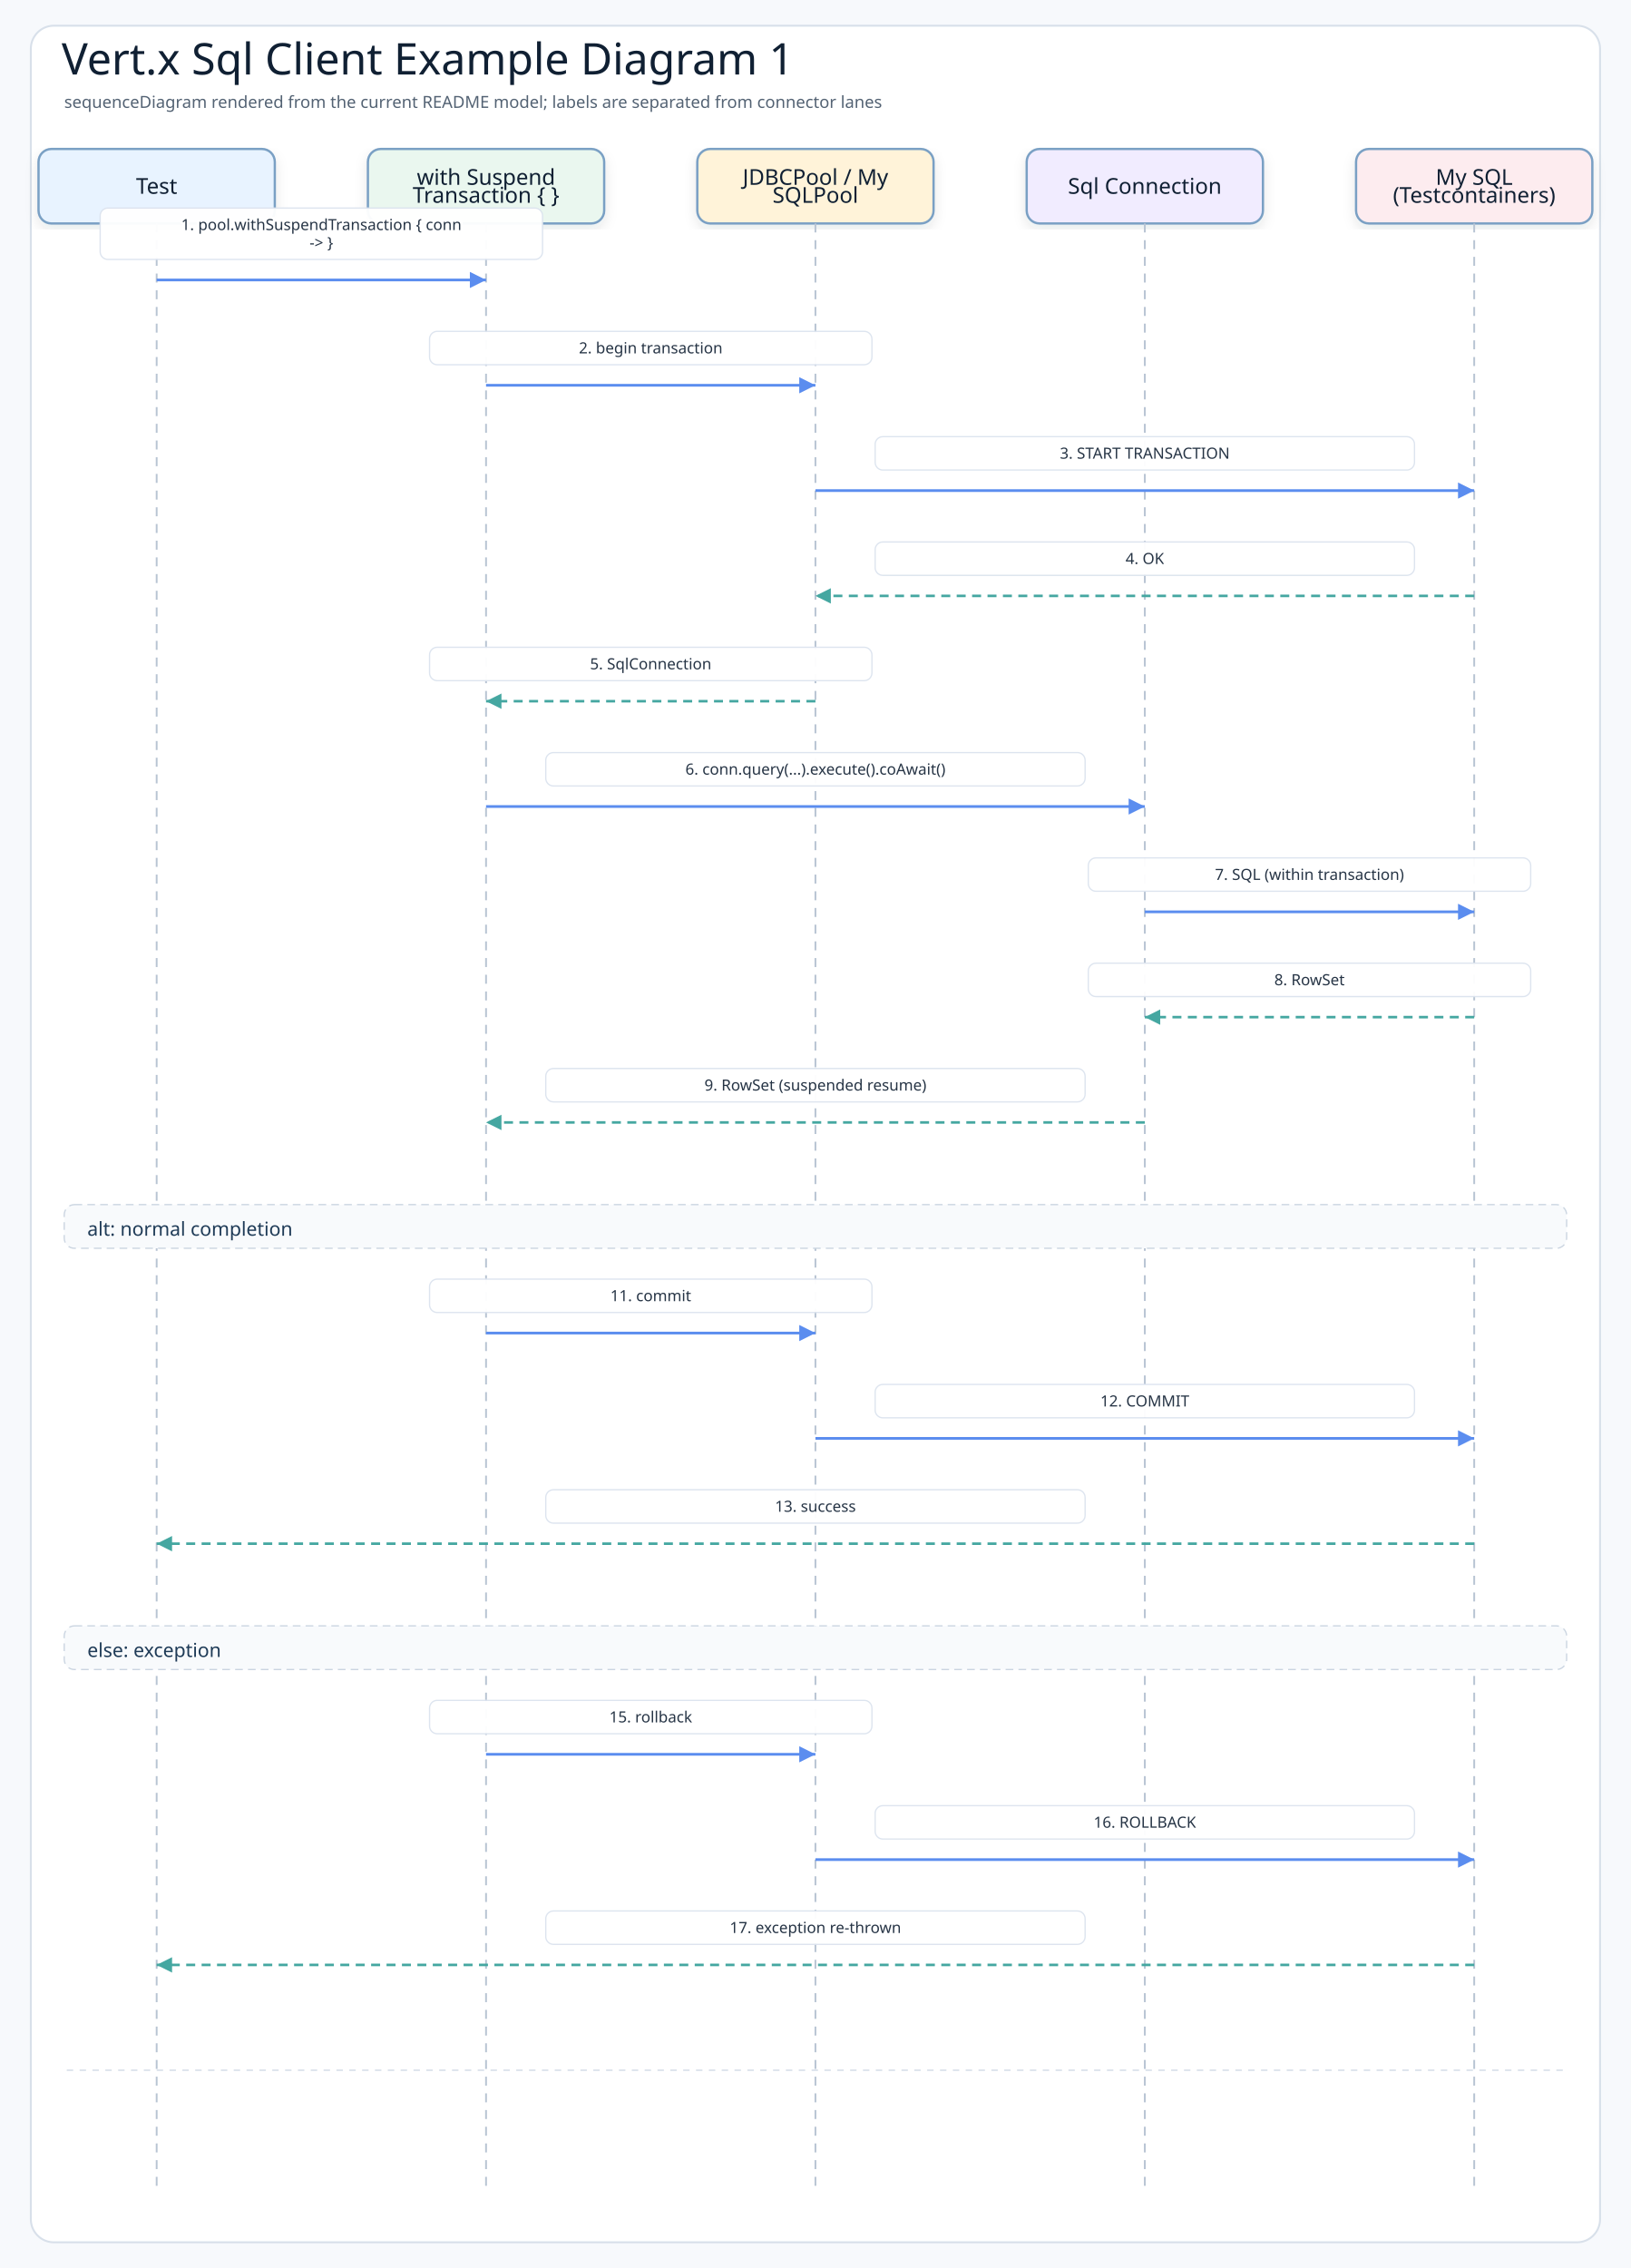
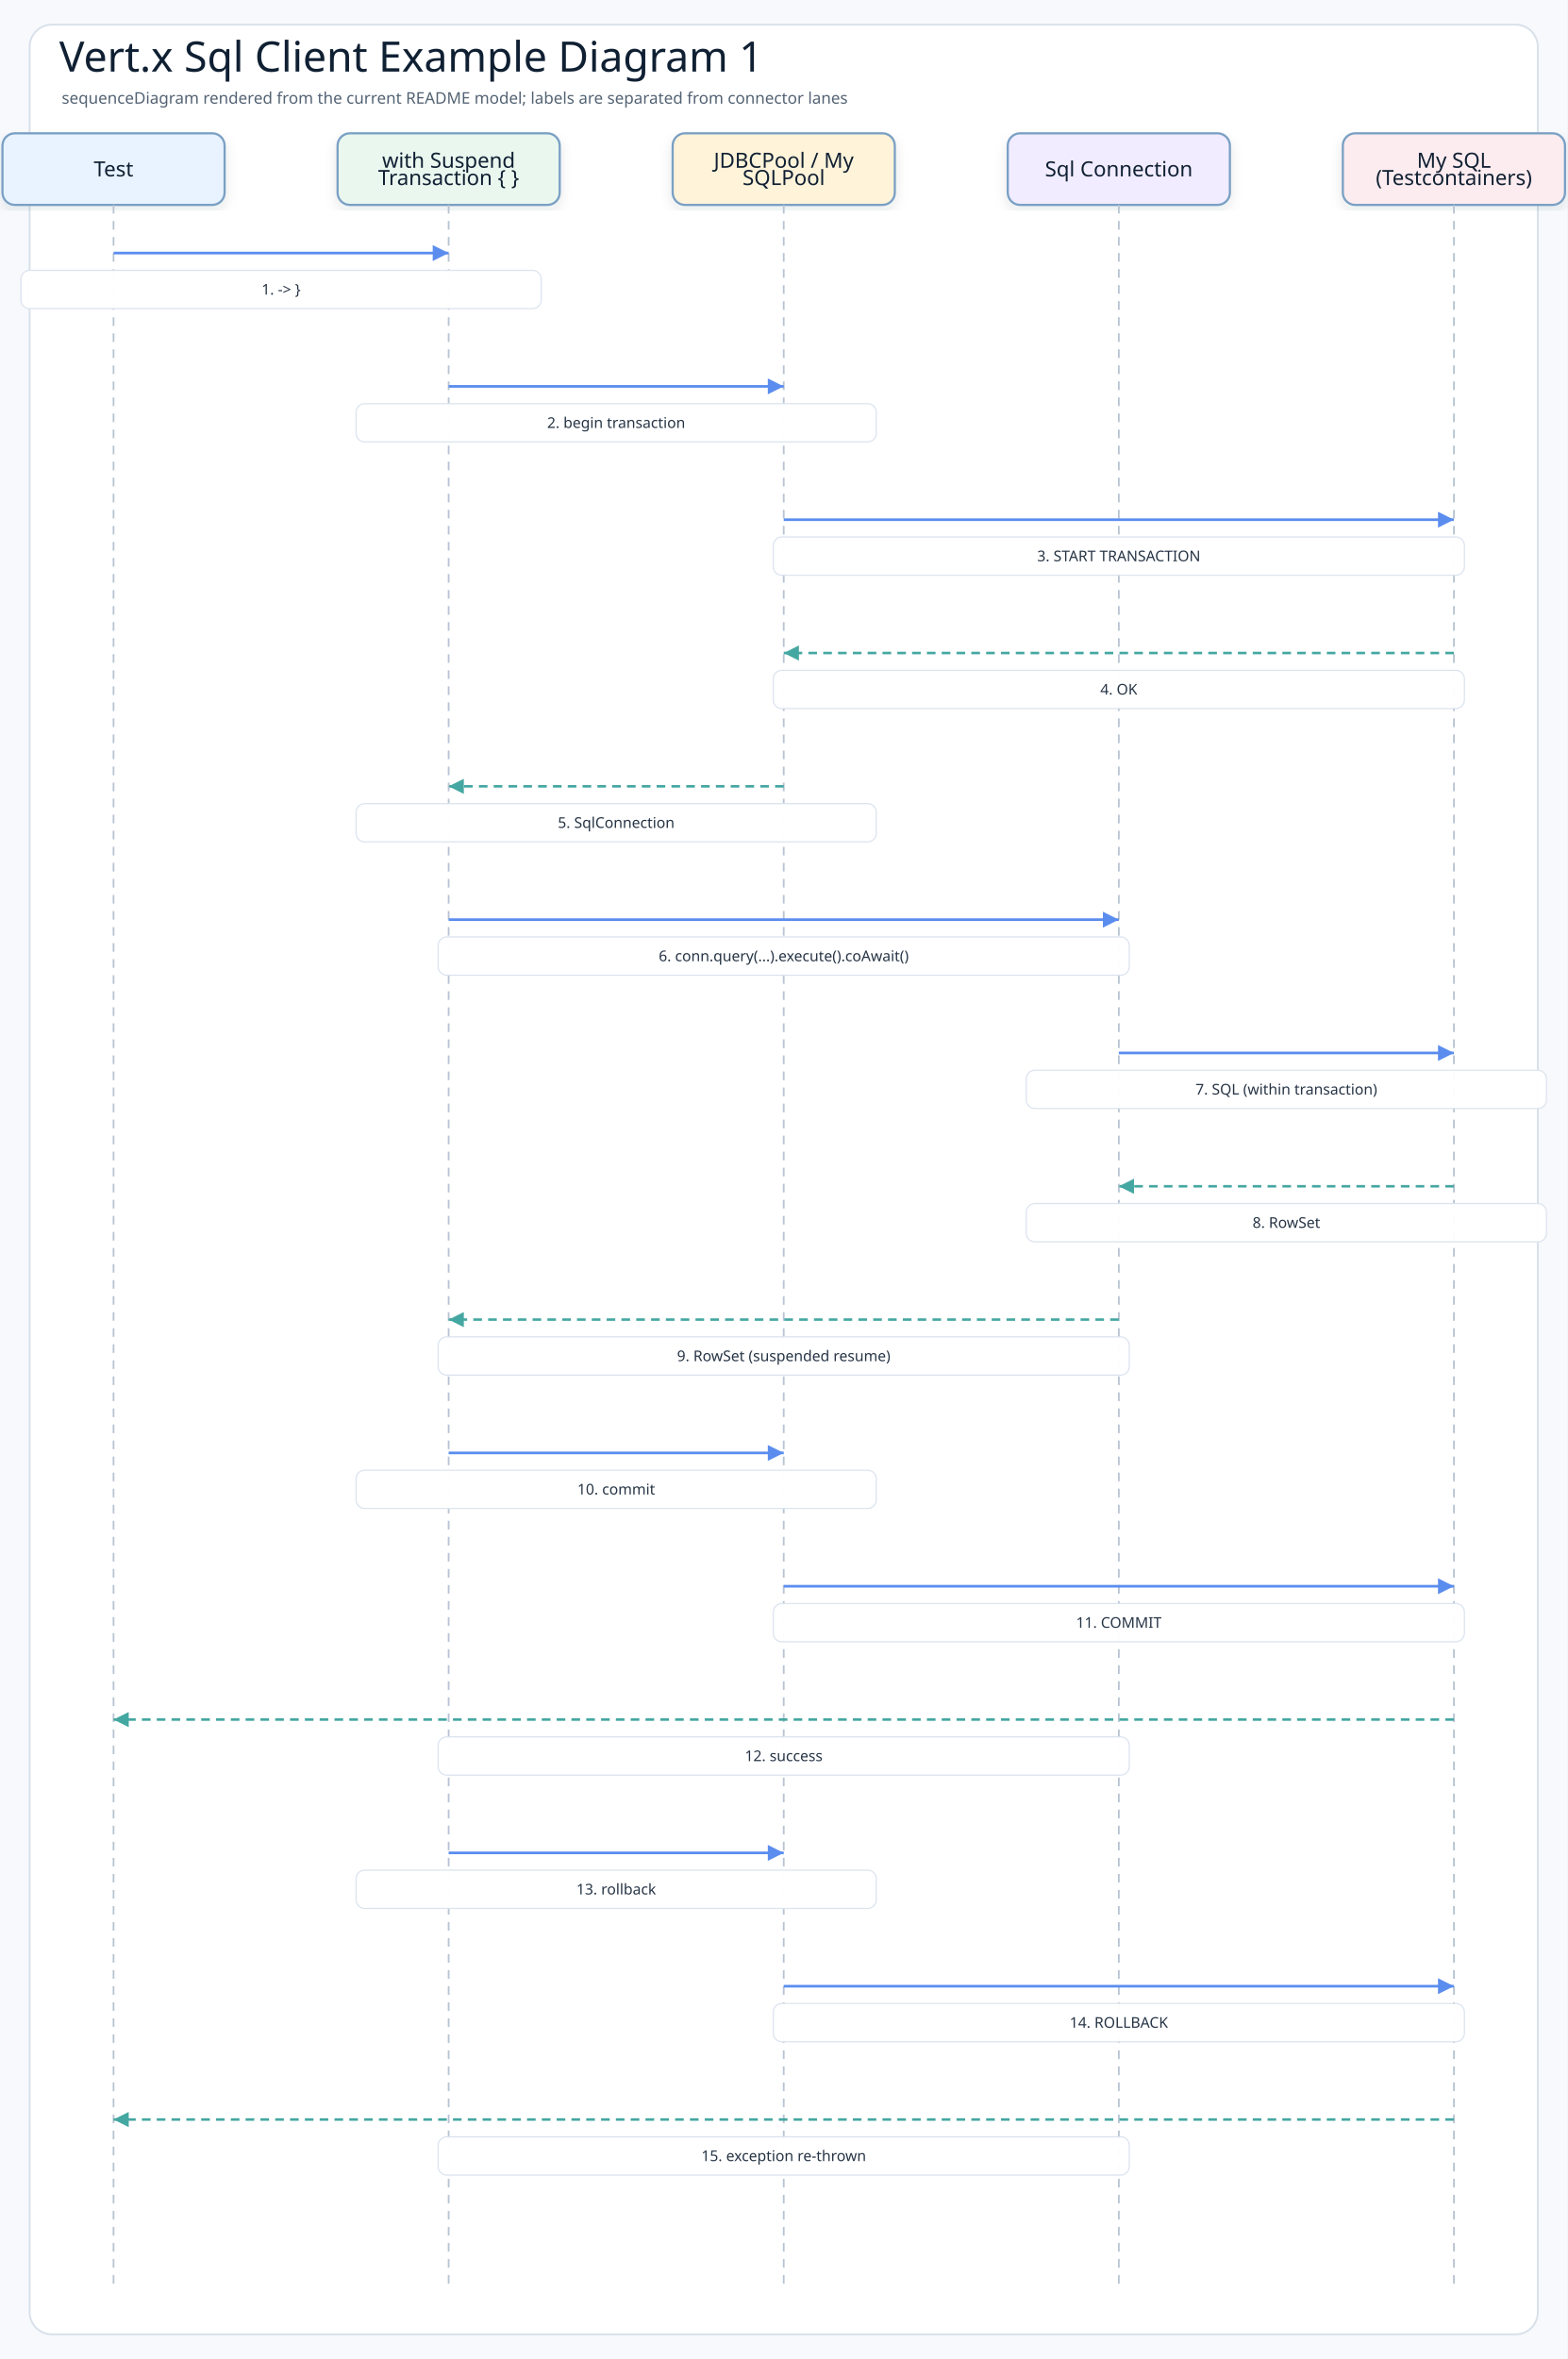
- <svg xmlns="http://www.w3.org/2000/svg" width="1270" height="1766" viewBox="0 0 1270 1766" role="img" aria-label="Vert.x Sql Client Example Diagram 1">
+ <svg xmlns="http://www.w3.org/2000/svg" width="1270" height="1911" viewBox="0 0 1270 1911" role="img" aria-label="Vert.x Sql Client Example Diagram 1">
  <defs>
    <filter id="shadow" x="-8%" y="-8%" width="116%" height="116%">
      <feDropShadow dx="0" dy="4" stdDeviation="5" flood-color="#1f2937" flood-opacity="0.10" />
    </filter>
    <marker id="arrowBlue" markerWidth="8" markerHeight="8" refX="7" refY="4" orient="auto" markerUnits="strokeWidth">
      <path d="M1 1 L7 4 L1 7 Z" fill="#5b8def" />
    </marker>
    <marker id="arrowTeal" markerWidth="8" markerHeight="8" refX="7" refY="4" orient="auto" markerUnits="strokeWidth">
      <path d="M1 1 L7 4 L1 7 Z" fill="#45a7a1" />
    </marker>
    <style>
    .canvas{fill:#f7f9fc}
    .frame{fill:#ffffff;stroke:#d8e0ea;stroke-width:1.5}
    .title{font-family:"Architects Daughter";font-size:34px;fill:#102033}
    .subtitle{font-family:"Comic Mono";font-size:13px;fill:#536273}
    .actor{font-family:"Architects Daughter";font-size:17px;fill:#102033}
+     .message{font-family:"Comic Mono";font-size:12px;fill:#263445;paint-order:stroke;stroke:#ffffff;stroke-width:4px;stroke-linejoin:round}
    .detail{font-family:"Comic Mono";font-size:11px;fill:#536273}
-     .message{font-family:"Comic Mono";font-size:12px;fill:#263445;paint-order:stroke;stroke:#ffffff;stroke-width:4px;stroke-linejoin:round}
-     .branch{font-family:"Architects Daughter";font-size:15px;fill:#1f3b57}
    .lifeline{stroke:#b8c4d3;stroke-width:1.4;stroke-dasharray:7 6}
-     .call{stroke:#5b8def;stroke-width:2.1;fill:none;marker-end:url(#arrowBlue)}
-     .return{stroke:#45a7a1;stroke-width:2;stroke-dasharray:7 5;fill:none;marker-end:url(#arrowTeal)}
+     .call{stroke:#5b8def;stroke-width:2.15;fill:none;marker-end:url(#arrowBlue)}
+     .return{stroke:#45a7a1;stroke-width:2.05;stroke-dasharray:7 5;fill:none;marker-end:url(#arrowTeal)}
    .box{stroke-width:1.8;filter:url(#shadow)}
  </style>
  </defs>
-   <rect class="canvas" width="1270" height="1766" />
-   <rect class="frame" x="24" y="20" width="1222" height="1726" rx="18" />
+   <rect class="canvas" width="1270" height="1911" />
+   <rect class="frame" x="24" y="20" width="1222" height="1871" rx="18" />
  <text class="title" x="48" y="58">Vert.x Sql Client Example Diagram 1</text>
  <text class="subtitle" x="50" y="84">sequenceDiagram rendered from the current README model; labels are separated from connector lanes</text>
-   <rect class="box" x="30" y="116" width="184" height="58" rx="10" fill="#e8f3ff" stroke="#7aa0c4" />
-   <text class="actor" x="122" y="145" text-anchor="middle" dominant-baseline="middle">Test</text>
-   <line class="lifeline" x1="122" y1="174" x2="122" y2="1708" />
-   <rect class="box" x="286.5" y="116" width="184" height="58" rx="10" fill="#eaf7ef" stroke="#7aa0c4" />
-   <text class="actor" x="378.5" y="138" text-anchor="middle" dominant-baseline="middle">with Suspend</text>
-   <text class="actor" x="378.5" y="152" text-anchor="middle" dominant-baseline="middle">Transaction { }</text>
-   <line class="lifeline" x1="378.5" y1="174" x2="378.5" y2="1708" />
-   <rect class="box" x="543" y="116" width="184" height="58" rx="10" fill="#fff3d9" stroke="#7aa0c4" />
-   <text class="actor" x="635" y="138" text-anchor="middle" dominant-baseline="middle">JDBCPool / My</text>
-   <text class="actor" x="635" y="152" text-anchor="middle" dominant-baseline="middle">SQLPool</text>
-   <line class="lifeline" x1="635" y1="174" x2="635" y2="1708" />
-   <rect class="box" x="799.5" y="116" width="184" height="58" rx="10" fill="#f1ecff" stroke="#7aa0c4" />
-   <text class="actor" x="891.5" y="145" text-anchor="middle" dominant-baseline="middle">Sql Connection</text>
-   <line class="lifeline" x1="891.5" y1="174" x2="891.5" y2="1708" />
-   <rect class="box" x="1056" y="116" width="184" height="58" rx="10" fill="#fdecef" stroke="#7aa0c4" />
-   <text class="actor" x="1148" y="138" text-anchor="middle" dominant-baseline="middle">My SQL</text>
-   <text class="actor" x="1148" y="152" text-anchor="middle" dominant-baseline="middle">(Testcontainers)</text>
-   <line class="lifeline" x1="1148" y1="174" x2="1148" y2="1708" />
-   <rect x="78" y="162" width="344.5" height="40" rx="6" fill="#ffffff" opacity="0.95" stroke="#dbe3ee" />
-   <text class="message" x="250.25" y="175" text-anchor="middle" dominant-baseline="middle">1. pool.withSuspendTransaction { conn</text>
-   <text class="message" x="250.25" y="189" text-anchor="middle" dominant-baseline="middle">-&gt; }</text>
-   <path class="call" d="M122 218 L378.5 218" />
-   <rect x="334.5" y="258" width="344.5" height="26" rx="6" fill="#ffffff" opacity="0.95" stroke="#dbe3ee" />
-   <text class="message" x="506.75" y="271" text-anchor="middle" dominant-baseline="middle">2. begin transaction</text>
-   <path class="call" d="M378.5 300 L635 300" />
-   <rect x="681.5" y="340" width="420" height="26" rx="6" fill="#ffffff" opacity="0.95" stroke="#dbe3ee" />
-   <text class="message" x="891.5" y="353" text-anchor="middle" dominant-baseline="middle">3. START TRANSACTION</text>
-   <path class="call" d="M635 382 L1148 382" />
-   <rect x="681.5" y="422" width="420" height="26" rx="6" fill="#ffffff" opacity="0.95" stroke="#dbe3ee" />
-   <text class="message" x="891.5" y="435" text-anchor="middle" dominant-baseline="middle">4. OK</text>
-   <path class="return" d="M1148 464 L635 464" />
-   <rect x="334.5" y="504" width="344.5" height="26" rx="6" fill="#ffffff" opacity="0.95" stroke="#dbe3ee" />
-   <text class="message" x="506.75" y="517" text-anchor="middle" dominant-baseline="middle">5. SqlConnection</text>
-   <path class="return" d="M635 546 L378.5 546" />
-   <rect x="425" y="586" width="420" height="26" rx="6" fill="#ffffff" opacity="0.95" stroke="#dbe3ee" />
-   <text class="message" x="635" y="599" text-anchor="middle" dominant-baseline="middle">6. conn.query(...).execute().coAwait()</text>
-   <path class="call" d="M378.5 628 L891.5 628" />
-   <rect x="847.5" y="668" width="344.5" height="26" rx="6" fill="#ffffff" opacity="0.95" stroke="#dbe3ee" />
-   <text class="message" x="1019.75" y="681" text-anchor="middle" dominant-baseline="middle">7. SQL (within transaction)</text>
-   <path class="call" d="M891.5 710 L1148 710" />
-   <rect x="847.5" y="750" width="344.5" height="26" rx="6" fill="#ffffff" opacity="0.95" stroke="#dbe3ee" />
-   <text class="message" x="1019.75" y="763" text-anchor="middle" dominant-baseline="middle">8. RowSet</text>
-   <path class="return" d="M1148 792 L891.5 792" />
-   <rect x="425" y="832" width="420" height="26" rx="6" fill="#ffffff" opacity="0.95" stroke="#dbe3ee" />
-   <text class="message" x="635" y="845" text-anchor="middle" dominant-baseline="middle">9. RowSet (suspended resume)</text>
-   <path class="return" d="M891.5 874 L378.5 874" />
-   <rect x="50" y="938" width="1170" height="34" rx="8" fill="#f8fafc" stroke="#cbd5e1" stroke-dasharray="6 4" />
-   <text class="branch" x="68" y="957" dominant-baseline="middle">alt: normal completion</text>
-   <rect x="334.5" y="996" width="344.5" height="26" rx="6" fill="#ffffff" opacity="0.95" stroke="#dbe3ee" />
-   <text class="message" x="506.75" y="1009" text-anchor="middle" dominant-baseline="middle">11. commit</text>
-   <path class="call" d="M378.5 1038 L635 1038" />
-   <rect x="681.5" y="1078" width="420" height="26" rx="6" fill="#ffffff" opacity="0.95" stroke="#dbe3ee" />
-   <text class="message" x="891.5" y="1091" text-anchor="middle" dominant-baseline="middle">12. COMMIT</text>
-   <path class="call" d="M635 1120 L1148 1120" />
-   <rect x="425" y="1160" width="420" height="26" rx="6" fill="#ffffff" opacity="0.95" stroke="#dbe3ee" />
-   <text class="message" x="635" y="1173" text-anchor="middle" dominant-baseline="middle">13. success</text>
-   <path class="return" d="M1148 1202 L122 1202" />
-   <rect x="50" y="1266" width="1170" height="34" rx="8" fill="#f8fafc" stroke="#cbd5e1" stroke-dasharray="6 4" />
-   <text class="branch" x="68" y="1285" dominant-baseline="middle">else: exception</text>
-   <rect x="334.5" y="1324" width="344.5" height="26" rx="6" fill="#ffffff" opacity="0.95" stroke="#dbe3ee" />
-   <text class="message" x="506.75" y="1337" text-anchor="middle" dominant-baseline="middle">15. rollback</text>
-   <path class="call" d="M378.5 1366 L635 1366" />
-   <rect x="681.5" y="1406" width="420" height="26" rx="6" fill="#ffffff" opacity="0.95" stroke="#dbe3ee" />
-   <text class="message" x="891.5" y="1419" text-anchor="middle" dominant-baseline="middle">16. ROLLBACK</text>
-   <path class="call" d="M635 1448 L1148 1448" />
-   <rect x="425" y="1488" width="420" height="26" rx="6" fill="#ffffff" opacity="0.95" stroke="#dbe3ee" />
-   <text class="message" x="635" y="1501" text-anchor="middle" dominant-baseline="middle">17. exception re-thrown</text>
-   <path class="return" d="M1148 1530 L122 1530" />
-   <line x1="52" y1="1612" x2="1218" y2="1612" stroke="#d8e0ea" stroke-width="1.2" stroke-dasharray="5 5" />
+   <rect class="box" x="2" y="108" width="180" height="58" rx="10" fill="#e8f3ff" stroke="#7aa0c4" />
+   <text class="actor" x="92" y="137" text-anchor="middle" dominant-baseline="middle">Test</text>
+   <line class="lifeline" x1="92" y1="166" x2="92" y2="1853" />
+   <rect class="box" x="273.5" y="108" width="180" height="58" rx="10" fill="#eaf7ef" stroke="#7aa0c4" />
+   <text class="actor" x="363.5" y="130" text-anchor="middle" dominant-baseline="middle">with Suspend</text>
+   <text class="actor" x="363.5" y="144" text-anchor="middle" dominant-baseline="middle">Transaction { }</text>
+   <line class="lifeline" x1="363.5" y1="166" x2="363.5" y2="1853" />
+   <rect class="box" x="545" y="108" width="180" height="58" rx="10" fill="#fff3d9" stroke="#7aa0c4" />
+   <text class="actor" x="635" y="130" text-anchor="middle" dominant-baseline="middle">JDBCPool / My</text>
+   <text class="actor" x="635" y="144" text-anchor="middle" dominant-baseline="middle">SQLPool</text>
+   <line class="lifeline" x1="635" y1="166" x2="635" y2="1853" />
+   <rect class="box" x="816.5" y="108" width="180" height="58" rx="10" fill="#f1ecff" stroke="#7aa0c4" />
+   <text class="actor" x="906.5" y="137" text-anchor="middle" dominant-baseline="middle">Sql Connection</text>
+   <line class="lifeline" x1="906.5" y1="166" x2="906.5" y2="1853" />
+   <rect class="box" x="1088" y="108" width="180" height="58" rx="10" fill="#fdecef" stroke="#7aa0c4" />
+   <text class="actor" x="1178" y="130" text-anchor="middle" dominant-baseline="middle">My SQL</text>
+   <text class="actor" x="1178" y="144" text-anchor="middle" dominant-baseline="middle">(Testcontainers)</text>
+   <line class="lifeline" x1="1178" y1="166" x2="1178" y2="1853" />
+   <path class="call" d="M92 205 L363.5 205" />
+   <rect class="message-label" x="17" y="219" width="421.5" height="31" rx="7" fill="#ffffff" opacity="0.96" stroke="#dbe3ee" />
+   <text class="message" x="227.75" y="234.5" text-anchor="middle" dominant-baseline="middle">1. -&gt; }</text>
+   <path class="call" d="M363.5 313 L635 313" />
+   <rect class="message-label" x="288.5" y="327" width="421.5" height="31" rx="7" fill="#ffffff" opacity="0.96" stroke="#dbe3ee" />
+   <text class="message" x="499.25" y="342.5" text-anchor="middle" dominant-baseline="middle">2. begin transaction</text>
+   <path class="call" d="M635 421 L1178 421" />
+   <rect class="message-label" x="626.5" y="435" width="560" height="31" rx="7" fill="#ffffff" opacity="0.96" stroke="#dbe3ee" />
+   <text class="message" x="906.5" y="450.5" text-anchor="middle" dominant-baseline="middle">3. START TRANSACTION</text>
+   <path class="return" d="M1178 529 L635 529" />
+   <rect class="message-label" x="626.5" y="543" width="560" height="31" rx="7" fill="#ffffff" opacity="0.96" stroke="#dbe3ee" />
+   <text class="message" x="906.5" y="558.5" text-anchor="middle" dominant-baseline="middle">4. OK</text>
+   <path class="return" d="M635 637 L363.5 637" />
+   <rect class="message-label" x="288.5" y="651" width="421.5" height="31" rx="7" fill="#ffffff" opacity="0.96" stroke="#dbe3ee" />
+   <text class="message" x="499.25" y="666.5" text-anchor="middle" dominant-baseline="middle">5. SqlConnection</text>
+   <path class="call" d="M363.5 745 L906.5 745" />
+   <rect class="message-label" x="355" y="759" width="560" height="31" rx="7" fill="#ffffff" opacity="0.96" stroke="#dbe3ee" />
+   <text class="message" x="635" y="774.5" text-anchor="middle" dominant-baseline="middle">6. conn.query(...).execute().coAwait()</text>
+   <path class="call" d="M906.5 853 L1178 853" />
+   <rect class="message-label" x="831.5" y="867" width="421.5" height="31" rx="7" fill="#ffffff" opacity="0.96" stroke="#dbe3ee" />
+   <text class="message" x="1042.25" y="882.5" text-anchor="middle" dominant-baseline="middle">7. SQL (within transaction)</text>
+   <path class="return" d="M1178 961 L906.5 961" />
+   <rect class="message-label" x="831.5" y="975" width="421.5" height="31" rx="7" fill="#ffffff" opacity="0.96" stroke="#dbe3ee" />
+   <text class="message" x="1042.25" y="990.5" text-anchor="middle" dominant-baseline="middle">8. RowSet</text>
+   <path class="return" d="M906.5 1069 L363.5 1069" />
+   <rect class="message-label" x="355" y="1083" width="560" height="31" rx="7" fill="#ffffff" opacity="0.96" stroke="#dbe3ee" />
+   <text class="message" x="635" y="1098.5" text-anchor="middle" dominant-baseline="middle">9. RowSet (suspended resume)</text>
+   <path class="call" d="M363.5 1177 L635 1177" />
+   <rect class="message-label" x="288.5" y="1191" width="421.5" height="31" rx="7" fill="#ffffff" opacity="0.96" stroke="#dbe3ee" />
+   <text class="message" x="499.25" y="1206.5" text-anchor="middle" dominant-baseline="middle">10. commit</text>
+   <path class="call" d="M635 1285 L1178 1285" />
+   <rect class="message-label" x="626.5" y="1299" width="560" height="31" rx="7" fill="#ffffff" opacity="0.96" stroke="#dbe3ee" />
+   <text class="message" x="906.5" y="1314.5" text-anchor="middle" dominant-baseline="middle">11. COMMIT</text>
+   <path class="return" d="M1178 1393 L92 1393" />
+   <rect class="message-label" x="355" y="1407" width="560" height="31" rx="7" fill="#ffffff" opacity="0.96" stroke="#dbe3ee" />
+   <text class="message" x="635" y="1422.5" text-anchor="middle" dominant-baseline="middle">12. success</text>
+   <path class="call" d="M363.5 1501 L635 1501" />
+   <rect class="message-label" x="288.5" y="1515" width="421.5" height="31" rx="7" fill="#ffffff" opacity="0.96" stroke="#dbe3ee" />
+   <text class="message" x="499.25" y="1530.5" text-anchor="middle" dominant-baseline="middle">13. rollback</text>
+   <path class="call" d="M635 1609 L1178 1609" />
+   <rect class="message-label" x="626.5" y="1623" width="560" height="31" rx="7" fill="#ffffff" opacity="0.96" stroke="#dbe3ee" />
+   <text class="message" x="906.5" y="1638.5" text-anchor="middle" dominant-baseline="middle">14. ROLLBACK</text>
+   <path class="return" d="M1178 1717 L92 1717" />
+   <rect class="message-label" x="355" y="1731" width="560" height="31" rx="7" fill="#ffffff" opacity="0.96" stroke="#dbe3ee" />
+   <text class="message" x="635" y="1746.5" text-anchor="middle" dominant-baseline="middle">15. exception re-thrown</text>
</svg>
